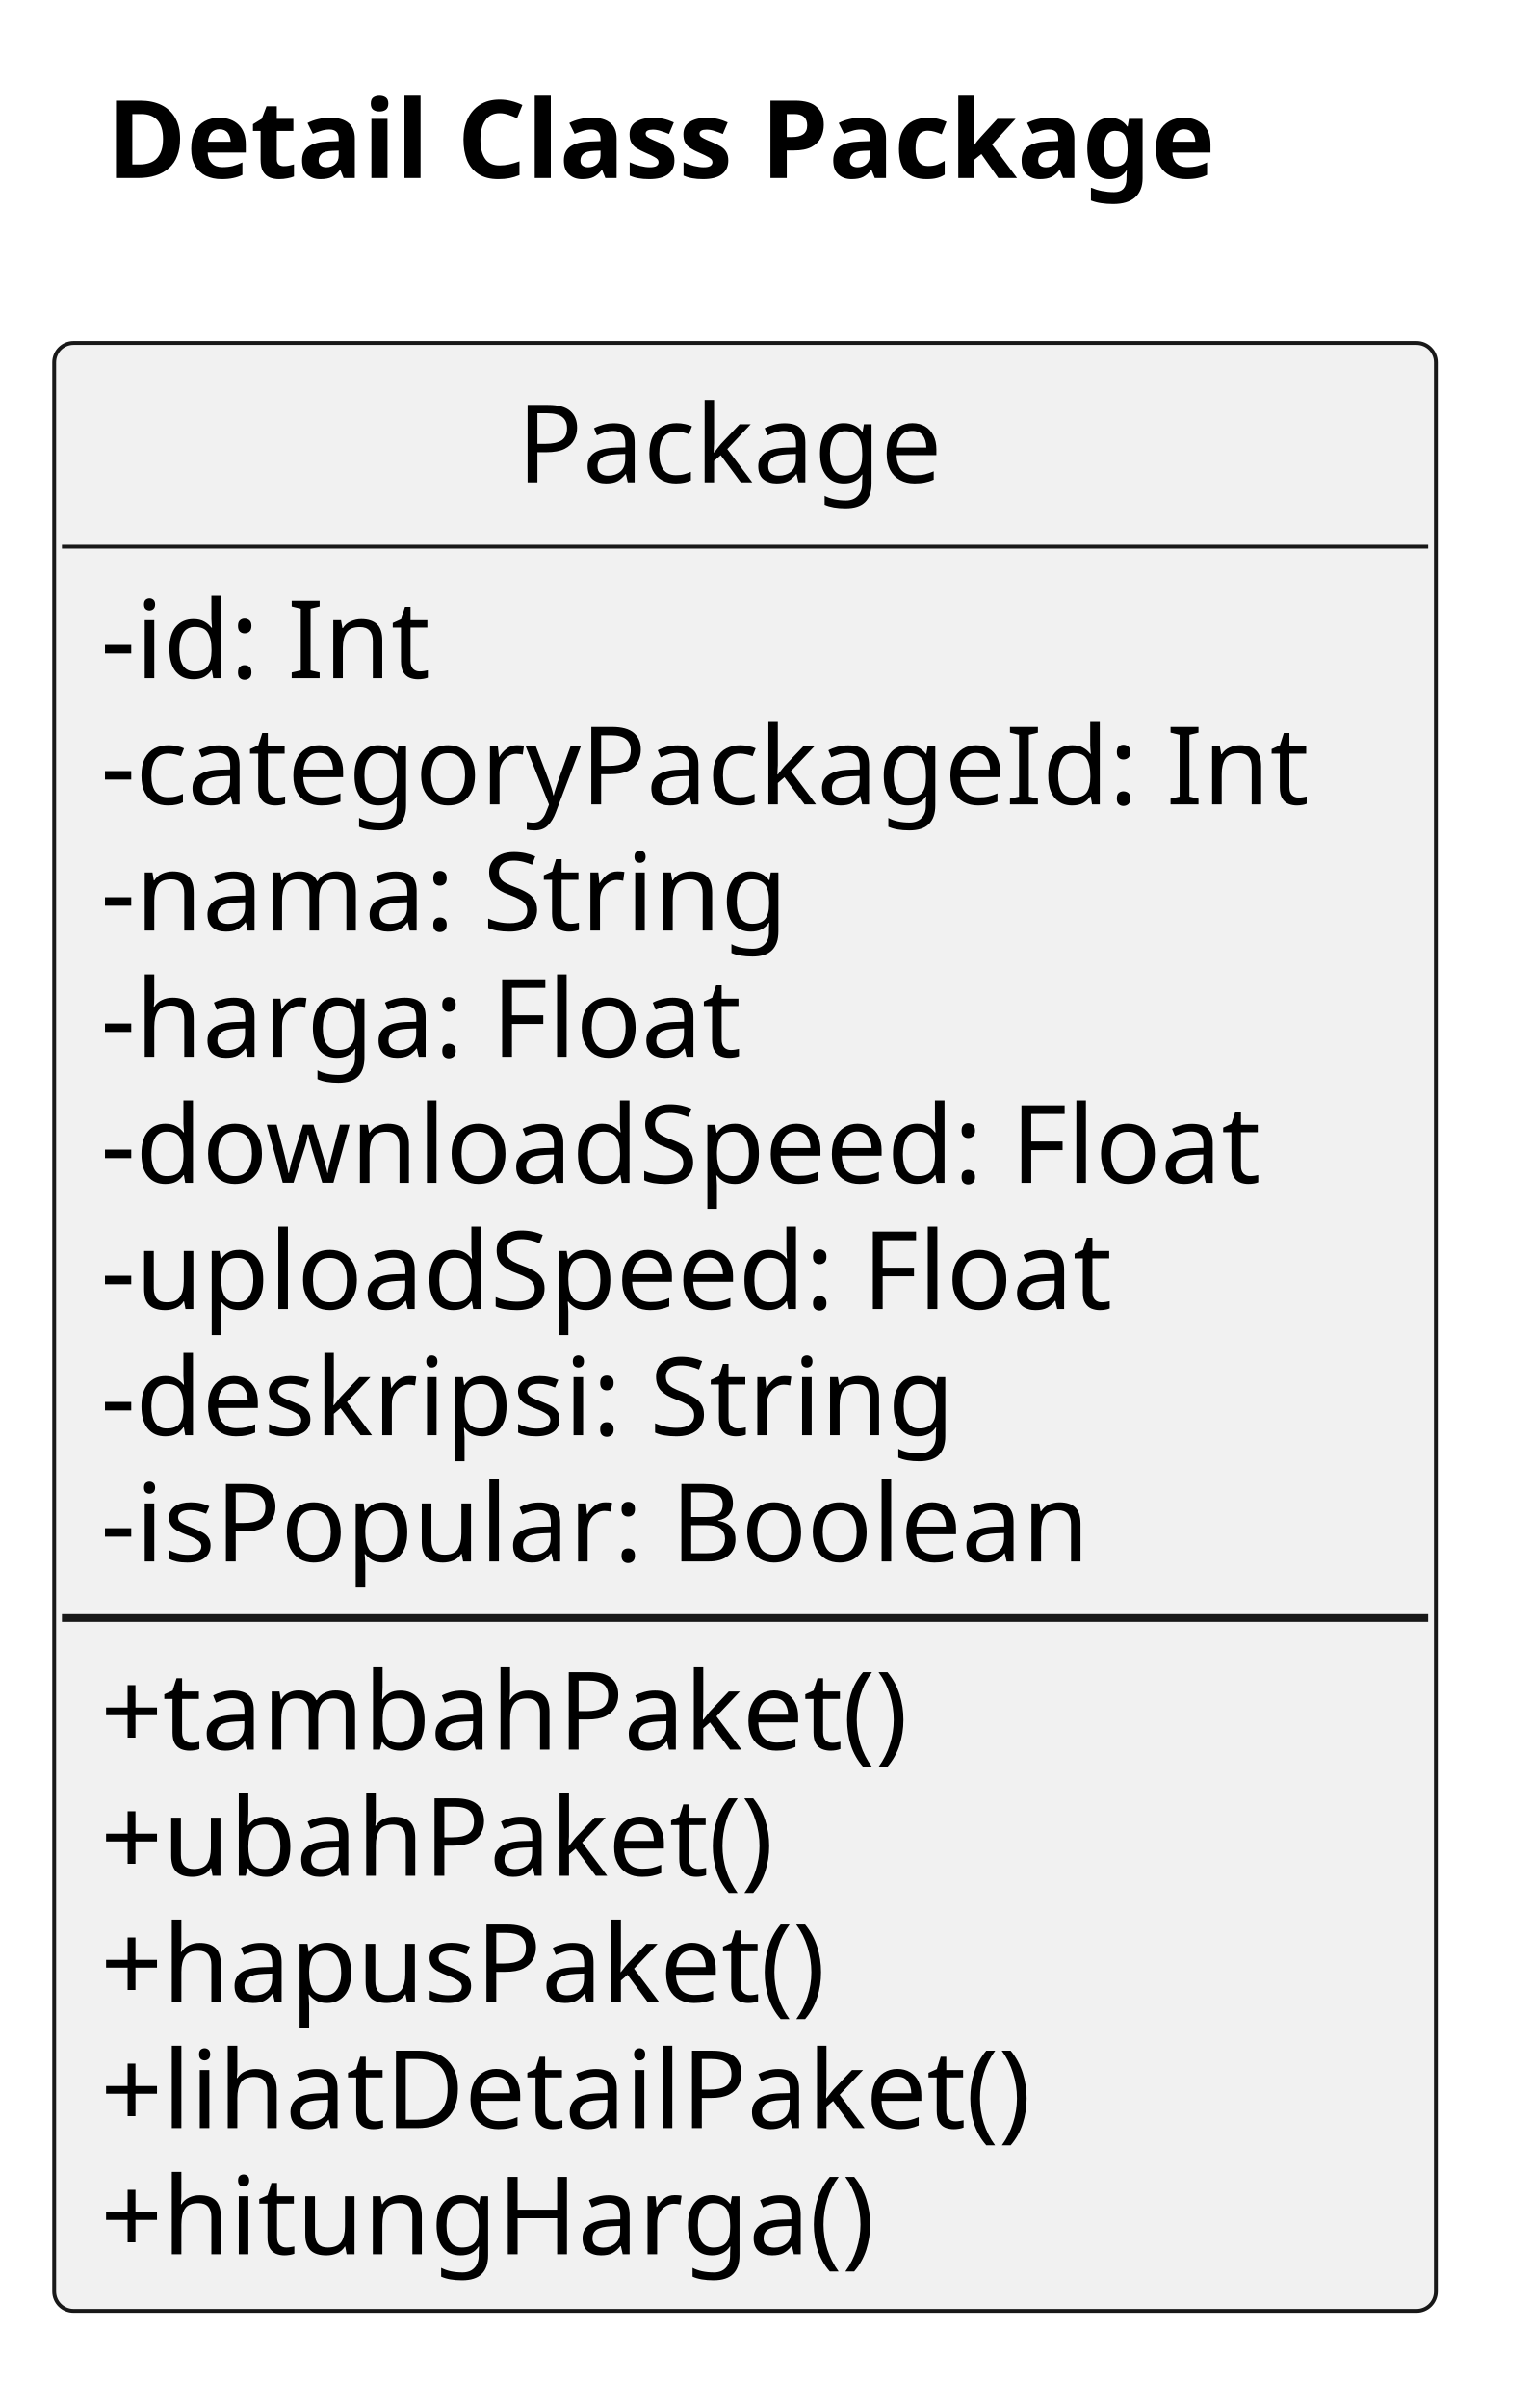
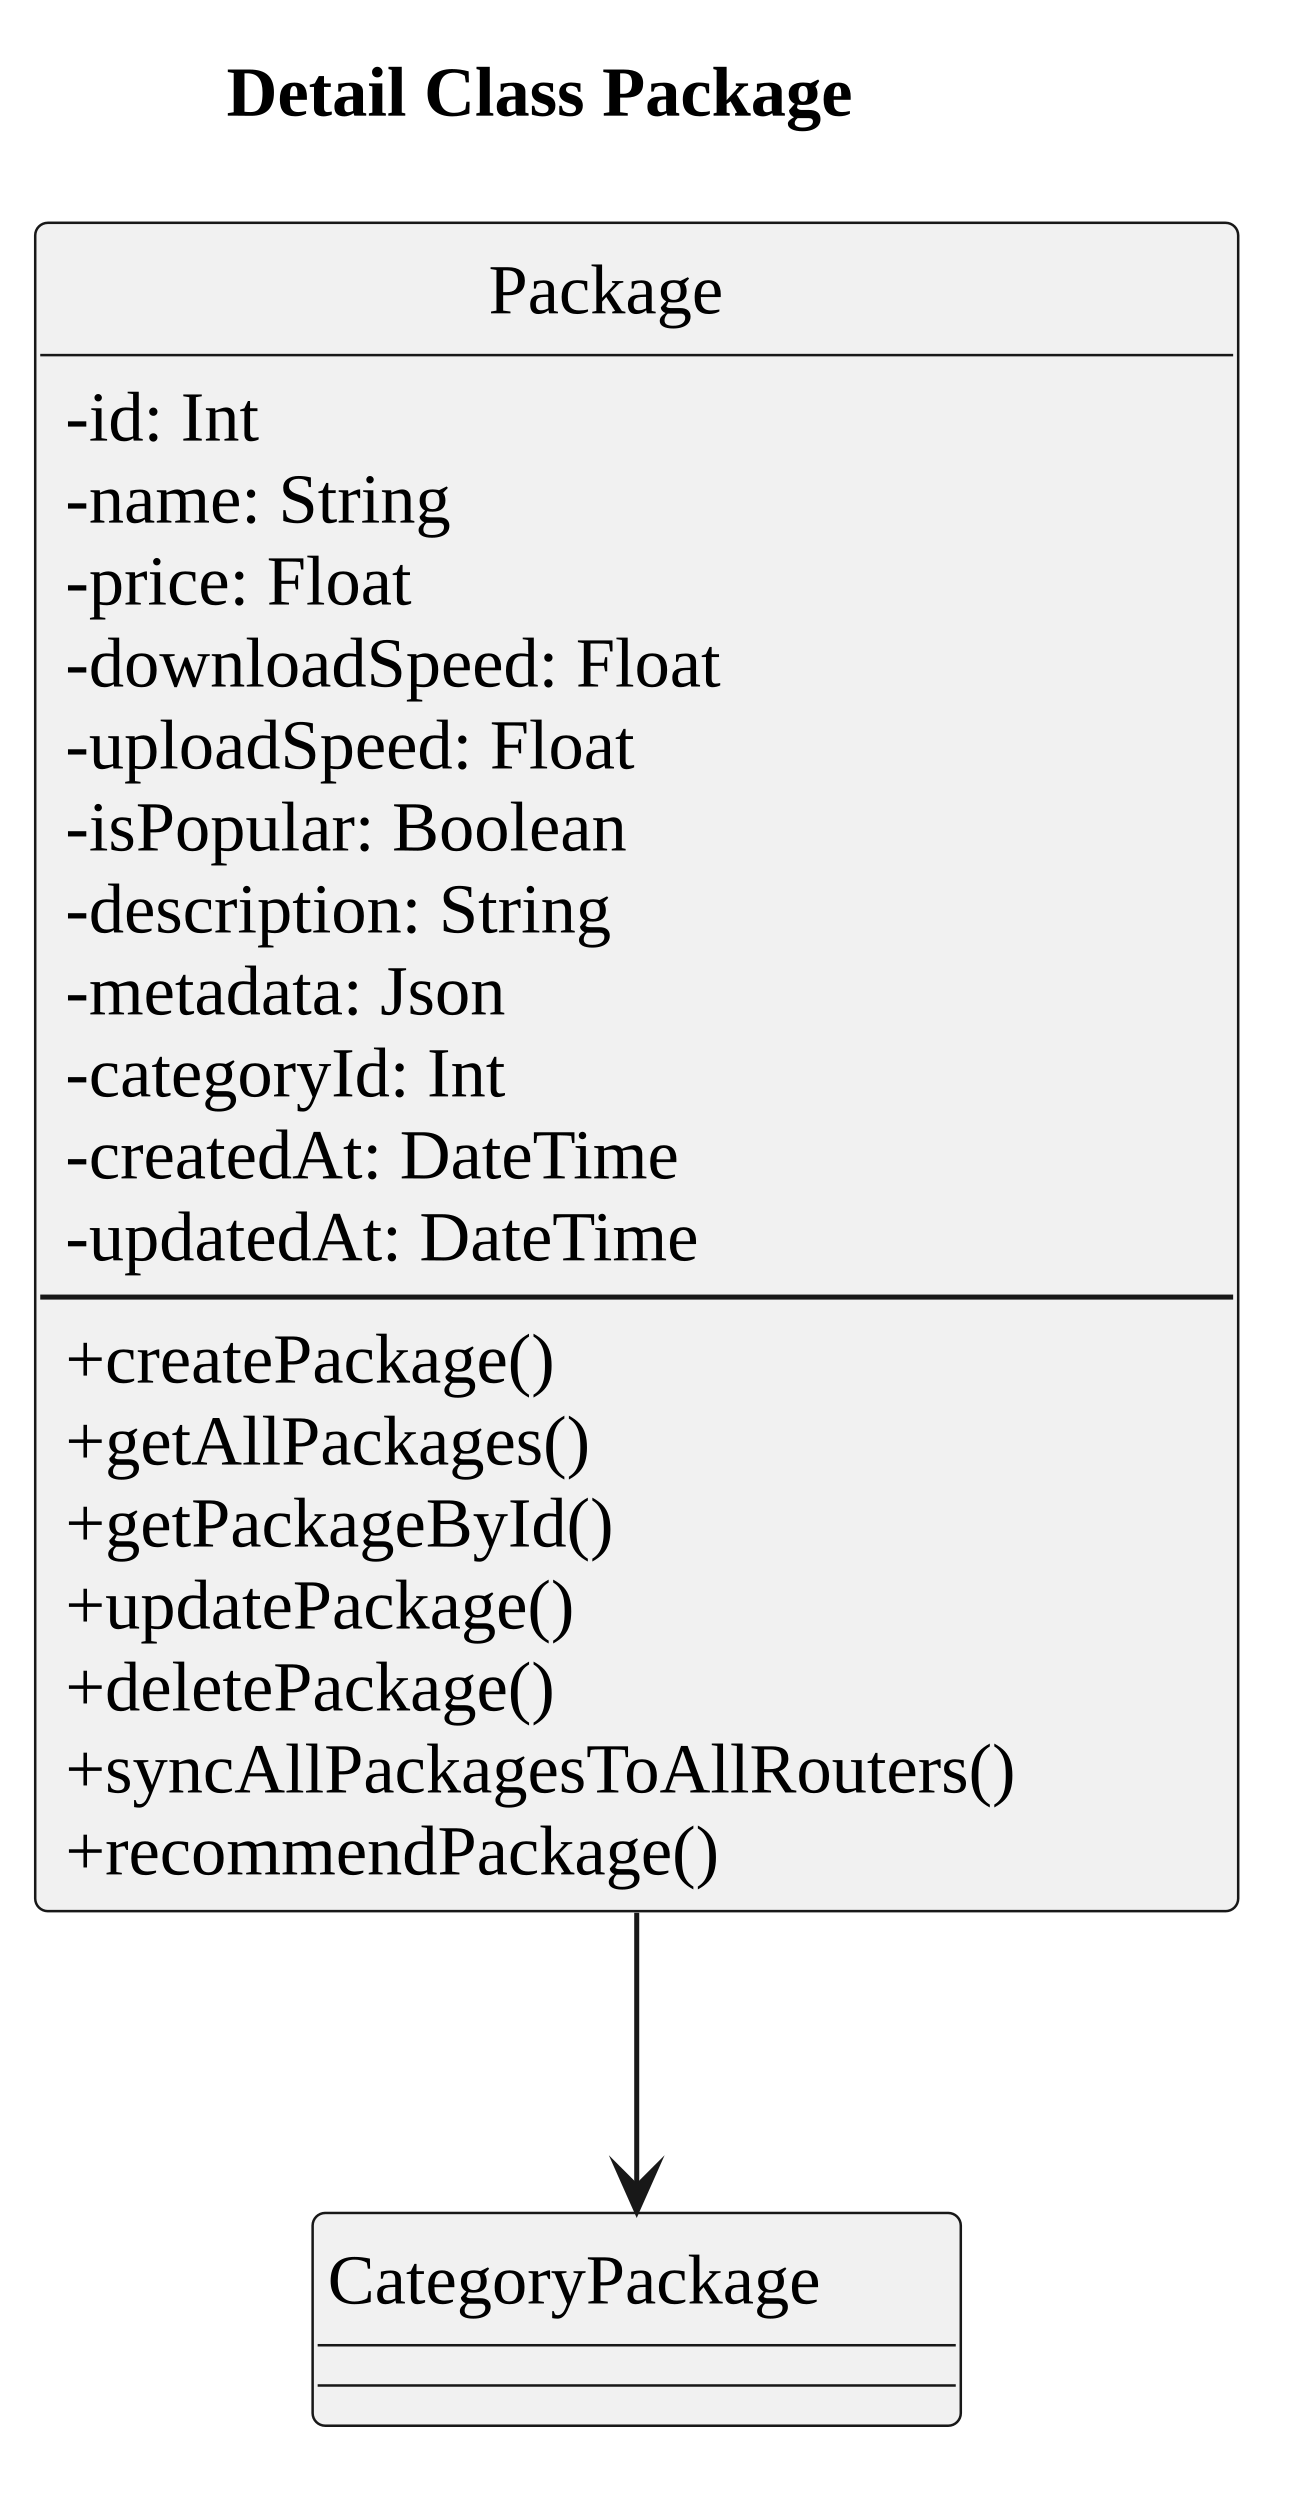
- <svg xmlns="http://www.w3.org/2000/svg" contentStyleType="text/css" data-diagram-type="CLASS" height="311px" preserveAspectRatio="none" style="width:198px;height:311px;background:#FFFFFF;" version="1.1" viewBox="0 0 198 311" width="198px" zoomAndPan="magnify">
+ <svg xmlns="http://www.w3.org/2000/svg" version="1.1" data-diagram-type="CLASS" style="width:261px;height:497px;background:#FFFFFF;" width="261px" height="497px" viewBox="0 0 261 497" zoomAndPan="magnify" preserveAspectRatio="none" contentStyleType="text/css">
  <defs />
  <g>
    <g class="title" data-source-line="1">
-       <text fill="#000000" font-family="sans-serif" font-size="14" font-weight="700" lengthAdjust="spacing" textLength="164.069" x="13.717" y="22.995">Detail Class Package</text>
+       <text x="45.041" y="22.995" fill="#000000" font-size="14" lengthAdjust="spacing" textLength="164.069" font-weight="700" font-family="'Times New Roman'">Detail Class Package</text>
    </g>
-     <g class="entity" data-qualified-name="InternetPackage" data-source-line="6" id="ent0002">
-       <rect fill="#F1F1F1" height="254.156" rx="2.5" ry="2.5" style="stroke:#181818;stroke-width:0.5;" width="178.503" x="7" y="44.297" />
-       <text fill="#000000" font-family="sans-serif" font-size="14" lengthAdjust="spacing" textLength="58.905" x="66.799" y="62.292">Package</text>
-       <line style="stroke:#181818;stroke-width:0.5;" x1="8" x2="184.503" y1="70.594" y2="70.594" />
-       <text fill="#000000" font-family="sans-serif" font-size="14" lengthAdjust="spacing" textLength="45.486" x="13" y="87.589">-id: Int</text>
-       <text fill="#000000" font-family="sans-serif" font-size="14" lengthAdjust="spacing" textLength="166.503" x="13" y="103.886">-categoryPackageId: Int</text>
-       <text fill="#000000" font-family="sans-serif" font-size="14" lengthAdjust="spacing" textLength="95.669" x="13" y="120.183">-nama: String</text>
-       <text fill="#000000" font-family="sans-serif" font-size="14" lengthAdjust="spacing" textLength="89.469" x="13" y="136.48">-harga: Float</text>
-       <text fill="#000000" font-family="sans-serif" font-size="14" lengthAdjust="spacing" textLength="160.378" x="13" y="152.776">-downloadSpeed: Float</text>
-       <text fill="#000000" font-family="sans-serif" font-size="14" lengthAdjust="spacing" textLength="140.362" x="13" y="169.073">-uploadSpeed: Float</text>
-       <text fill="#000000" font-family="sans-serif" font-size="14" lengthAdjust="spacing" textLength="118.617" x="13" y="185.37">-deskripsi: String</text>
-       <text fill="#000000" font-family="sans-serif" font-size="14" lengthAdjust="spacing" textLength="135.085" x="13" y="201.667">-isPopular: Boolean</text>
-       <line style="stroke:#181818;stroke-width:1;" x1="8" x2="184.503" y1="208.969" y2="208.969" />
-       <text fill="#000000" font-family="sans-serif" font-size="14" lengthAdjust="spacing" textLength="115.931" x="13" y="225.964">+tambahPaket()</text>
-       <text fill="#000000" font-family="sans-serif" font-size="14" lengthAdjust="spacing" textLength="97.098" x="13" y="242.261">+ubahPaket()</text>
-       <text fill="#000000" font-family="sans-serif" font-size="14" lengthAdjust="spacing" textLength="104.392" x="13" y="258.558">+hapusPaket()</text>
-       <text fill="#000000" font-family="sans-serif" font-size="14" lengthAdjust="spacing" textLength="133.848" x="13" y="274.854">+lihatDetailPaket()</text>
-       <text fill="#000000" font-family="sans-serif" font-size="14" lengthAdjust="spacing" textLength="109.867" x="13" y="291.151">+hitungHarga()</text>
+     <g class="entity" data-qualified-name="Package" id="ent0001" data-source-line="8">
+       <rect x="7" y="44.297" width="239.151" height="335.641" fill="#F1F1F1" style="stroke:#181818;stroke-width:0.5;" rx="2.5" ry="2.5" />
+       <text x="97.123" y="62.292" fill="#000000" font-size="14" lengthAdjust="spacing" textLength="58.905" font-family="'Times New Roman'">Package</text>
+       <line x1="8" y1="70.594" x2="245.151" y2="70.594" style="stroke:#181818;stroke-width:0.5;" />
+       <text x="13" y="87.589" fill="#000000" font-size="14" lengthAdjust="spacing" textLength="45.486" font-family="'Times New Roman'">-id: Int</text>
+       <text x="13" y="103.886" fill="#000000" font-size="14" lengthAdjust="spacing" textLength="95.703" font-family="'Times New Roman'">-name: String</text>
+       <text x="13" y="120.183" fill="#000000" font-size="14" lengthAdjust="spacing" textLength="83.638" font-family="'Times New Roman'">-price: Float</text>
+       <text x="13" y="136.48" fill="#000000" font-size="14" lengthAdjust="spacing" textLength="160.378" font-family="'Times New Roman'">-downloadSpeed: Float</text>
+       <text x="13" y="152.776" fill="#000000" font-size="14" lengthAdjust="spacing" textLength="140.362" font-family="'Times New Roman'">-uploadSpeed: Float</text>
+       <text x="13" y="169.073" fill="#000000" font-size="14" lengthAdjust="spacing" textLength="135.085" font-family="'Times New Roman'">-isPopular: Boolean</text>
+       <text x="13" y="185.37" fill="#000000" font-size="14" lengthAdjust="spacing" textLength="133.841" font-family="'Times New Roman'">-description: String</text>
+       <text x="13" y="201.667" fill="#000000" font-size="14" lengthAdjust="spacing" textLength="110.934" font-family="'Times New Roman'">-metadata: Json</text>
+       <text x="13" y="217.964" fill="#000000" font-size="14" lengthAdjust="spacing" textLength="107.598" font-family="'Times New Roman'">-categoryId: Int</text>
+       <text x="13" y="234.261" fill="#000000" font-size="14" lengthAdjust="spacing" textLength="151.074" font-family="'Times New Roman'">-createdAt: DateTime</text>
+       <text x="13" y="250.558" fill="#000000" font-size="14" lengthAdjust="spacing" textLength="155.654" font-family="'Times New Roman'">-updatedAt: DateTime</text>
+       <line x1="8" y1="257.859" x2="245.151" y2="257.859" style="stroke:#181818;stroke-width:1;" />
+       <text x="13" y="274.854" fill="#000000" font-size="14" lengthAdjust="spacing" textLength="126.308" font-family="'Times New Roman'">+createPackage()</text>
+       <text x="13" y="291.151" fill="#000000" font-size="14" lengthAdjust="spacing" textLength="129.199" font-family="'Times New Roman'">+getAllPackages()</text>
+       <text x="13" y="307.448" fill="#000000" font-size="14" lengthAdjust="spacing" textLength="135.454" font-family="'Times New Roman'">+getPackageById()</text>
+       <text x="13" y="323.745" fill="#000000" font-size="14" lengthAdjust="spacing" textLength="130.888" font-family="'Times New Roman'">+updatePackage()</text>
+       <text x="13" y="340.042" fill="#000000" font-size="14" lengthAdjust="spacing" textLength="125.665" font-family="'Times New Roman'">+deletePackage()</text>
+       <text x="13" y="356.339" fill="#000000" font-size="14" lengthAdjust="spacing" textLength="227.151" font-family="'Times New Roman'">+syncAllPackagesToAllRouters()</text>
+       <text x="13" y="372.636" fill="#000000" font-size="14" lengthAdjust="spacing" textLength="165.84" font-family="'Times New Roman'">+recommendPackage()</text>
+     </g>
+     <g class="entity" data-qualified-name="CategoryPackage" id="ent0002" data-source-line="30">
+       <rect x="62.15" y="439.937" width="128.856" height="42.297" fill="#F1F1F1" style="stroke:#181818;stroke-width:0.5;" rx="2.5" ry="2.5" />
+       <text x="65.15" y="457.932" fill="#000000" font-size="14" lengthAdjust="spacing" textLength="122.856" font-family="'Times New Roman'">CategoryPackage</text>
+       <line x1="63.15" y1="466.234" x2="190.006" y2="466.234" style="stroke:#181818;stroke-width:0.5;" />
+       <line x1="63.15" y1="474.234" x2="190.006" y2="474.234" style="stroke:#181818;stroke-width:0.5;" />
+     </g>
+     <g class="link" data-entity-1="ent0001" data-entity-2="ent0002" id="lnk3" data-source-line="30" data-link-type="dependency">
+       <path d="M126.58,380.247 C126.58,403.897 126.58,420.107 126.58,434.707" style="stroke:#181818;stroke-width:1;" fill="none" id="Package-to-CategoryPackage" codeLine="30" />
+       <polygon points="126.58,439.707,130.58,430.707,126.58,434.707,122.58,430.707,126.58,439.707" fill="#181818" style="stroke:#181818;stroke-width:1;stroke-linejoin:miter;stroke-miterlimit:10;" />
    </g>
  </g>
</svg>
